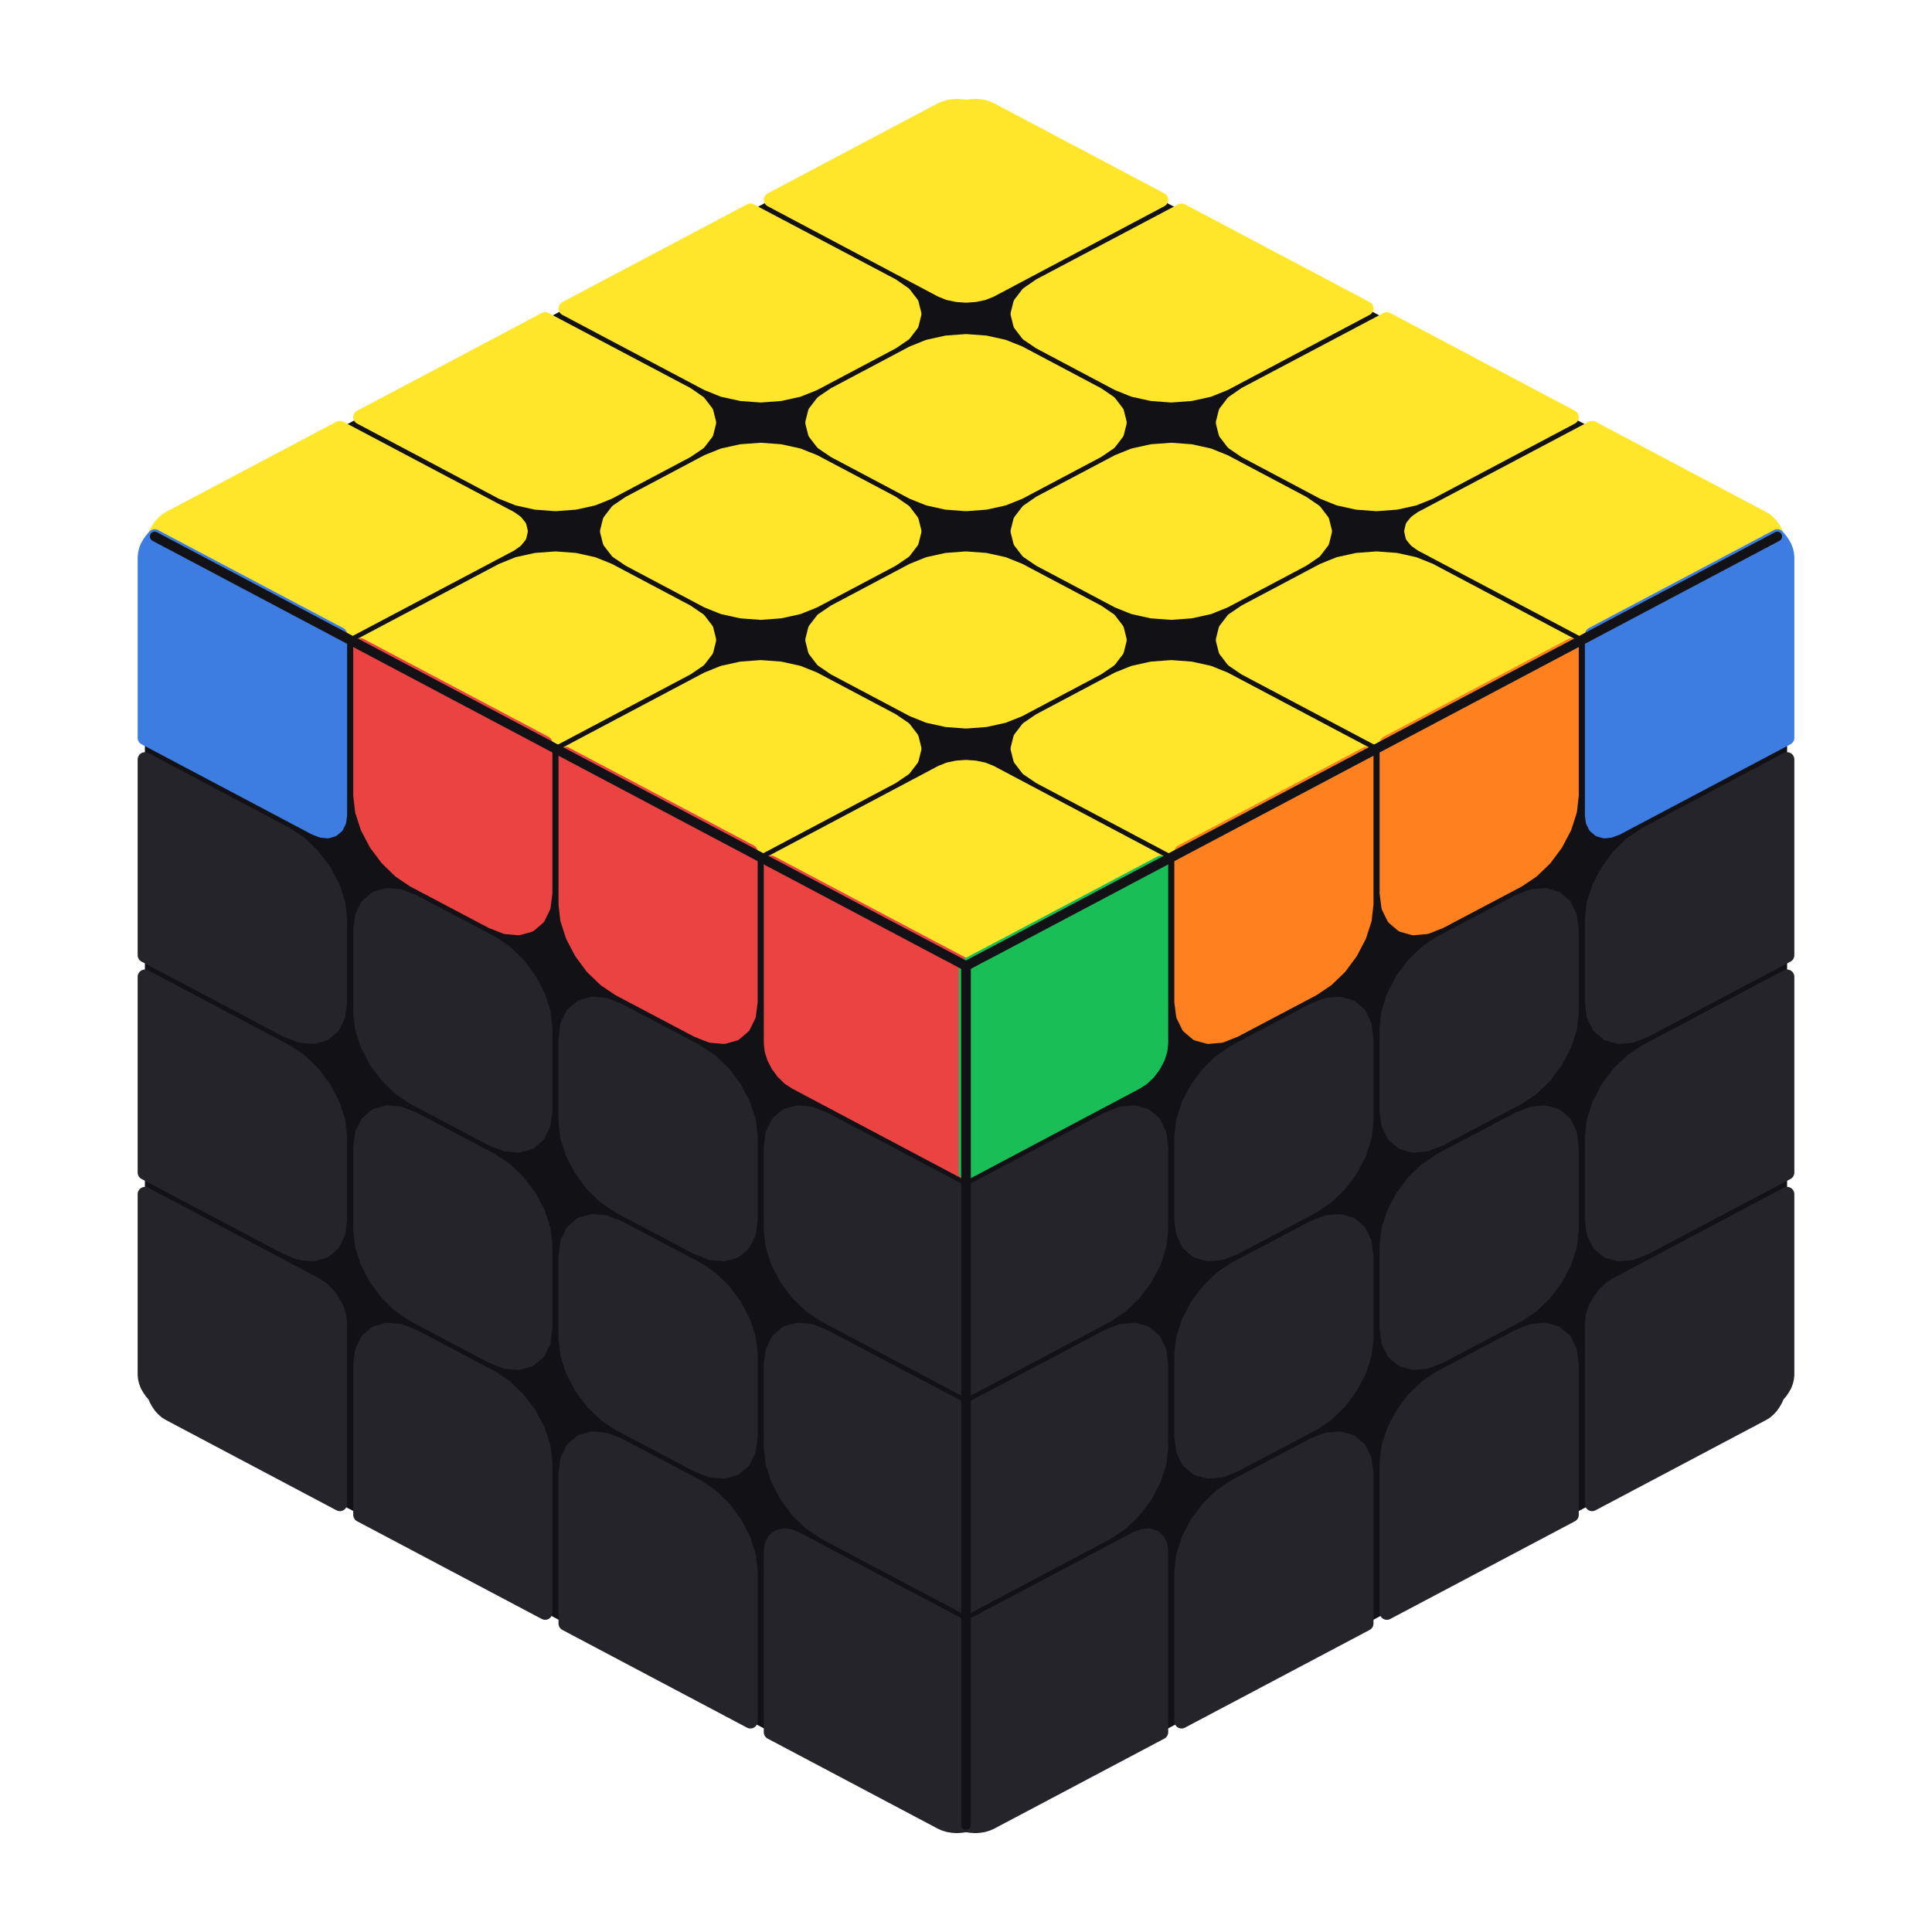
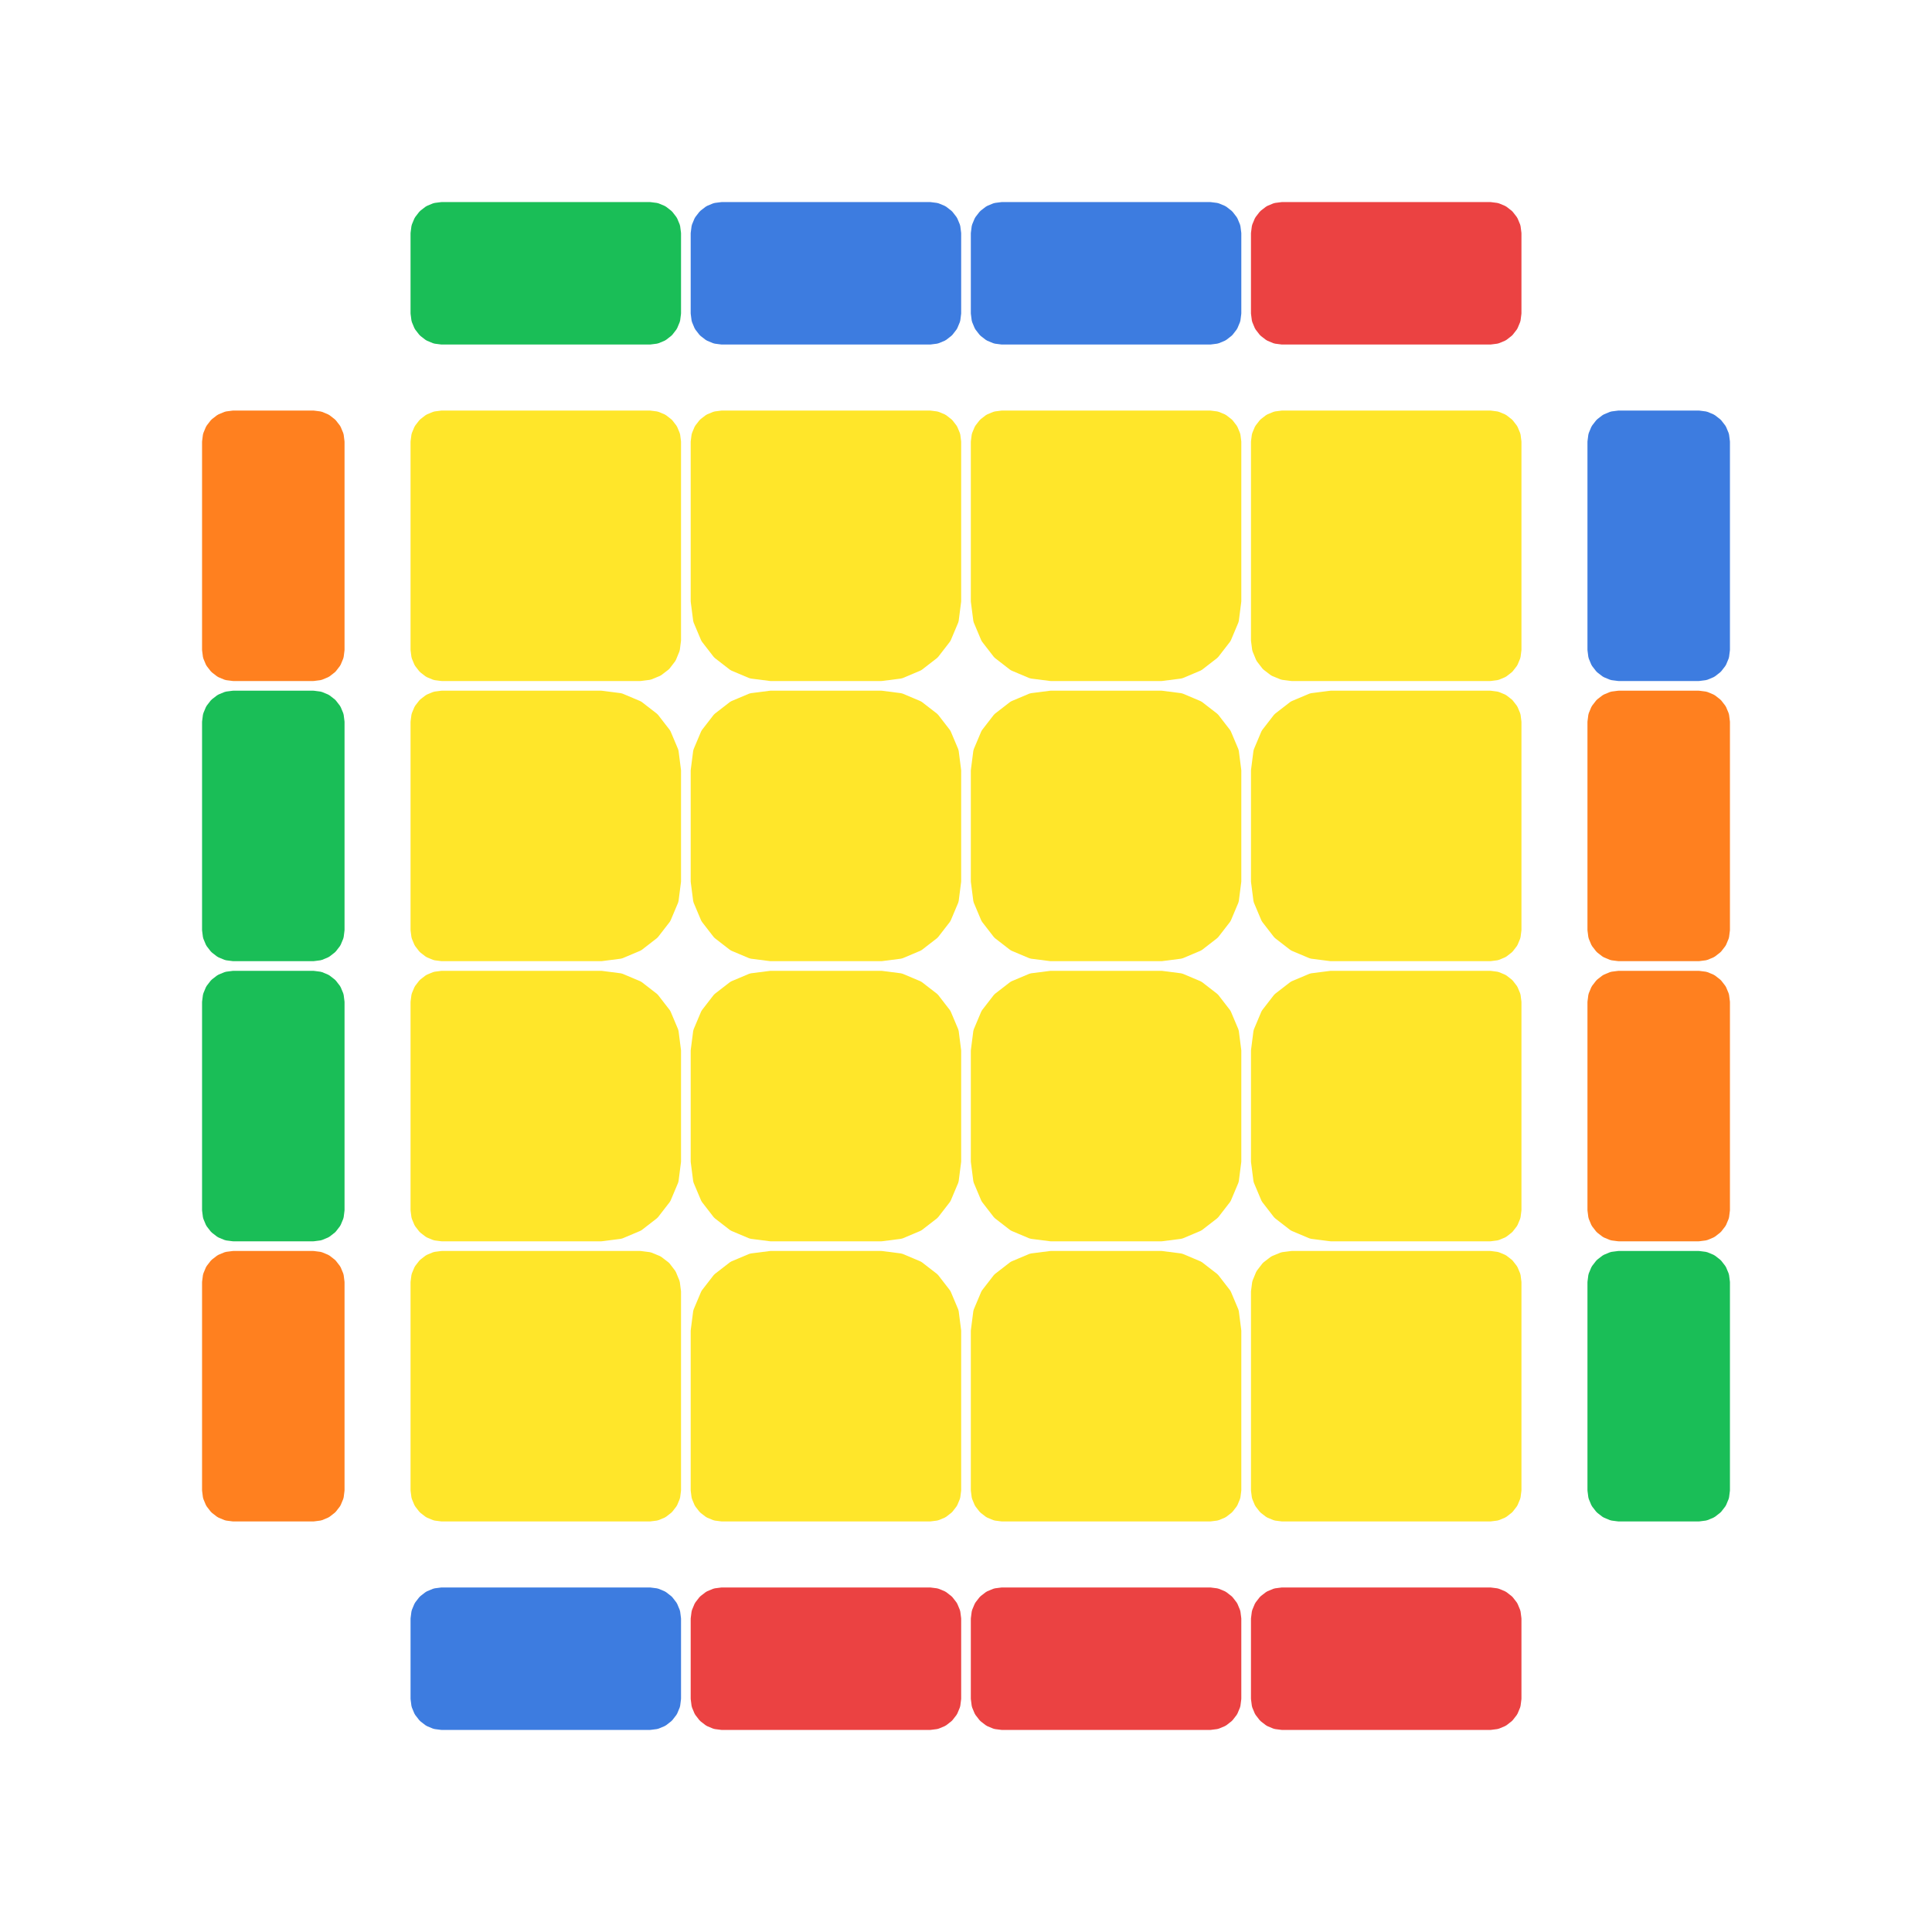
- <svg xmlns="http://www.w3.org/2000/svg" width="300" height="300" viewBox="0 0 120 118" role="img" aria-labelledby="_R_0_" focusable="false">
-   <polygon points="58.47,5.81 58.68,5.72 58.91,5.65 59.16,5.61 59.42,5.59 59.7,5.61 60,5.65 60.3,5.61 60.58,5.59 60.84,5.61 61.09,5.65 61.32,5.72 61.53,5.81 109.47,31.19 109.67,31.31 109.84,31.46 110.01,31.64 110.15,31.84 110.28,32.07 110.39,32.32 110.58,32.54 110.73,32.76 110.85,32.97 110.93,33.19 110.98,33.4 111,33.62 111,84.38 110.98,84.6 110.93,84.81 110.85,85.03 110.73,85.24 110.58,85.46 110.39,85.68 110.28,85.93 110.15,86.16 110.01,86.36 109.84,86.54 109.67,86.69 109.47,86.81 61.53,112.19 61.32,112.28 61.09,112.35 60.84,112.39 60.58,112.41 60.3,112.39 60,112.35 59.7,112.39 59.42,112.41 59.16,112.39 58.91,112.35 58.68,112.28 58.47,112.19 10.53,86.81 10.33,86.69 10.16,86.54 9.99,86.36 9.85,86.16 9.72,85.93 9.61,85.68 9.42,85.46 9.27,85.24 9.15,85.03 9.07,84.81 9.02,84.6 9,84.38 9,33.62 9.02,33.4 9.07,33.19 9.15,32.97 9.27,32.76 9.42,32.54 9.61,32.32 9.72,32.07 9.85,31.84 9.99,31.64 10.16,31.46 10.33,31.31 10.53,31.19" fill="#121216" />
+ <svg xmlns="http://www.w3.org/2000/svg" width="300" height="300" viewBox="0 0 120 120" role="img" aria-labelledby="_R_0_" focusable="false">
  <g stroke-width="0.9" stroke-linejoin="round">
-     <polygon points="58.47,5.81 58.68,5.72 58.91,5.65 59.16,5.61 59.42,5.59 59.7,5.61 60,5.65 60.3,5.61 60.58,5.59 60.84,5.61 61.09,5.65 61.32,5.72 61.53,5.81 72.11,11.41 61.53,17.02 61.08,17.2 60.56,17.31 60,17.35 59.44,17.31 58.92,17.2 58.47,17.02 47.89,11.41" fill="#ffe62a" stroke="#ffe62a" />
-     <polygon points="73.39,12.09 84.86,18.16 76.06,22.82 75.09,23.21 73.96,23.46 72.75,23.55 71.54,23.46 70.41,23.21 69.44,22.82 64.59,20.25 63.84,19.74 63.38,19.14 63.22,18.5 63.38,17.86 63.84,17.26 64.59,16.74" fill="#ffe62a" stroke="#ffe62a" />
-     <polygon points="86.14,18.84 97.61,24.91 88.81,29.57 87.84,29.96 86.71,30.21 85.5,30.3 84.29,30.21 83.16,29.96 82.19,29.57 77.34,27 76.59,26.49 76.13,25.89 75.97,25.25 76.13,24.61 76.59,24.01 77.34,23.49" fill="#ffe62a" stroke="#ffe62a" />
-     <polygon points="98.89,25.59 109.47,31.19 109.67,31.31 109.84,31.46 110.01,31.64 110.15,31.84 110.28,32.07 110.39,32.32 110.28,32.38 110.15,32.45 110.01,32.53 109.84,32.61 109.67,32.71 109.47,32.81 98.89,38.41 88.3,32.81 87.96,32.57 87.74,32.3 87.67,32 87.74,31.7 87.96,31.43 88.3,31.19" fill="#ffe62a" stroke="#ffe62a" />
-     <polygon points="46.61,12.09 55.41,16.74 56.16,17.26 56.62,17.86 56.78,18.5 56.62,19.14 56.16,19.74 55.41,20.25 50.56,22.82 49.59,23.21 48.46,23.46 47.25,23.55 46.04,23.46 44.91,23.21 43.94,22.82 35.14,18.16" fill="#ffe62a" stroke="#ffe62a" />
-     <polygon points="56.69,20.93 57.66,20.54 58.79,20.29 60,20.2 61.21,20.29 62.34,20.54 63.31,20.93 68.16,23.5 68.91,24.01 69.37,24.61 69.53,25.25 69.37,25.89 68.91,26.49 68.16,27 63.31,29.57 62.34,29.96 61.21,30.21 60,30.3 58.79,30.21 57.66,29.96 56.69,29.57 51.84,27 51.09,26.49 50.63,25.89 50.47,25.25 50.63,24.61 51.09,24.01 51.84,23.5" fill="#ffe62a" stroke="#ffe62a" />
-     <polygon points="69.44,27.68 70.41,27.29 71.54,27.04 72.75,26.95 73.96,27.04 75.09,27.29 76.06,27.68 80.91,30.25 81.66,30.76 82.12,31.36 82.28,32 82.12,32.64 81.66,33.24 80.91,33.75 76.06,36.32 75.09,36.71 73.96,36.96 72.75,37.05 71.54,36.96 70.41,36.71 69.44,36.32 64.59,33.75 63.84,33.24 63.38,32.64 63.22,32 63.38,31.36 63.84,30.76 64.59,30.24" fill="#ffe62a" stroke="#ffe62a" />
-     <polygon points="82.19,34.43 83.16,34.04 84.29,33.79 85.5,33.7 86.71,33.79 87.84,34.04 88.81,34.43 97.61,39.09 86.14,45.16 77.34,40.5 76.59,39.99 76.13,39.39 75.97,38.75 76.13,38.11 76.59,37.51 77.34,37" fill="#ffe62a" stroke="#ffe62a" />
-     <polygon points="33.86,18.84 42.66,23.49 43.41,24.01 43.87,24.61 44.03,25.25 43.87,25.89 43.41,26.49 42.66,27 37.81,29.57 36.84,29.96 35.71,30.21 34.5,30.3 33.29,30.21 32.16,29.96 31.18,29.57 22.39,24.91" fill="#ffe62a" stroke="#ffe62a" />
-     <polygon points="43.94,27.68 44.91,27.29 46.04,27.04 47.25,26.95 48.46,27.04 49.59,27.29 50.57,27.68 55.41,30.24 56.16,30.76 56.62,31.36 56.78,32 56.62,32.64 56.16,33.24 55.41,33.75 50.56,36.32 49.59,36.71 48.46,36.96 47.25,37.05 46.04,36.96 44.91,36.71 43.94,36.32 39.09,33.75 38.34,33.24 37.88,32.64 37.72,32 37.88,31.36 38.34,30.76 39.09,30.25" fill="#ffe62a" stroke="#ffe62a" />
-     <polygon points="56.69,34.43 57.66,34.04 58.79,33.79 60,33.7 61.21,33.79 62.34,34.04 63.31,34.43 68.16,37 68.91,37.51 69.37,38.11 69.53,38.75 69.37,39.39 68.91,39.99 68.16,40.5 63.31,43.07 62.34,43.46 61.21,43.71 60,43.8 58.79,43.71 57.66,43.46 56.69,43.07 51.84,40.5 51.09,39.99 50.63,39.39 50.47,38.75 50.63,38.11 51.09,37.51 51.84,37" fill="#ffe62a" stroke="#ffe62a" />
-     <polygon points="69.44,41.18 70.41,40.79 71.54,40.54 72.75,40.45 73.96,40.54 75.09,40.79 76.06,41.18 84.86,45.84 73.39,51.91 64.59,47.25 63.84,46.74 63.38,46.14 63.22,45.5 63.38,44.86 63.84,44.26 64.59,43.75" fill="#ffe62a" stroke="#ffe62a" />
-     <polygon points="21.11,25.59 31.7,31.19 32.04,31.43 32.26,31.7 32.33,32 32.26,32.3 32.04,32.57 31.7,32.81 21.11,38.41 10.53,32.81 10.33,32.71 10.16,32.61 9.99,32.53 9.85,32.45 9.72,32.38 9.61,32.32 9.72,32.07 9.85,31.84 9.99,31.64 10.16,31.46 10.33,31.31 10.53,31.19" fill="#ffe62a" stroke="#ffe62a" />
-     <polygon points="31.19,34.43 32.16,34.04 33.29,33.79 34.5,33.7 35.71,33.79 36.84,34.04 37.81,34.43 42.66,37 43.41,37.51 43.87,38.11 44.03,38.75 43.87,39.39 43.41,39.99 42.66,40.5 33.86,45.16 22.39,39.09" fill="#ffe62a" stroke="#ffe62a" />
-     <polygon points="43.94,41.18 44.91,40.79 46.04,40.54 47.25,40.45 48.46,40.54 49.59,40.79 50.56,41.18 55.41,43.75 56.16,44.26 56.62,44.86 56.78,45.5 56.62,46.14 56.16,46.74 55.41,47.25 46.61,51.91 35.14,45.84" fill="#ffe62a" stroke="#ffe62a" />
-     <polygon points="58.47,46.98 58.92,46.8 59.44,46.69 60,46.65 60.56,46.69 61.08,46.8 61.53,46.98 72.11,52.59 61.53,58.19 61.32,58.3 61.09,58.42 60.84,58.55 60.58,58.69 60.3,58.84 60,59 59.7,58.84 59.42,58.69 59.16,58.55 58.91,58.42 58.68,58.3 58.47,58.19 47.89,52.59" fill="#ffe62a" stroke="#ffe62a" />
-     <polygon points="9,33.62 9.02,33.4 9.07,33.19 9.15,32.97 9.27,32.76 9.42,32.54 9.61,32.32 9.72,32.38 9.85,32.45 9.99,32.53 10.16,32.61 10.33,32.71 10.53,32.81 21.11,38.41 21.11,49.62 21.06,50.01 20.91,50.32 20.66,50.53 20.35,50.62 19.98,50.58 19.58,50.43 9,44.83" fill="#3d7ce0" stroke="#3d7ce0" />
-     <polygon points="22.39,39.09 33.86,45.16 33.86,54.48 33.75,55.33 33.42,56 32.89,56.45 32.21,56.64 31.41,56.57 30.55,56.23 25.7,53.67 24.84,53.09 24.05,52.32 23.36,51.4 22.83,50.39 22.5,49.37 22.39,48.4" fill="#eb4242" stroke="#eb4242" />
-     <polygon points="35.14,45.84 46.61,51.91 46.61,61.23 46.5,62.08 46.17,62.75 45.64,63.2 44.96,63.39 44.16,63.32 43.3,62.98 38.45,60.42 37.59,59.84 36.79,59.07 36.11,58.15 35.58,57.14 35.25,56.12 35.14,55.15" fill="#eb4242" stroke="#eb4242" />
-     <polygon points="47.89,52.59 58.47,58.19 58.68,58.3 58.91,58.42 59.16,58.55 59.42,58.69 59.7,58.84 60,59 60,59.31 60,59.61 60,59.89 60,60.15 60,60.4 60,60.62 60,71.83 49.42,66.22 49.02,65.96 48.65,65.6 48.34,65.18 48.09,64.71 47.94,64.24 47.89,63.79" fill="#eb4242" stroke="#eb4242" />
-     <polygon points="9,46.17 17.8,50.83 18.66,51.41 19.45,52.18 20.14,53.1 20.67,54.11 21,55.13 21.11,56.1 21.11,61.23 21,62.08 20.67,62.75 20.14,63.2 19.45,63.39 18.66,63.32 17.8,62.98 9,58.33" fill="#24242a" stroke="#24242a" />
-     <polygon points="22.39,56.77 22.5,55.92 22.83,55.25 23.36,54.8 24.04,54.61 24.84,54.68 25.7,55.02 30.55,57.58 31.41,58.16 32.2,58.93 32.89,59.85 33.42,60.86 33.75,61.88 33.86,62.85 33.86,67.98 33.75,68.83 33.42,69.5 32.89,69.95 32.21,70.14 31.41,70.07 30.55,69.73 25.7,67.17 24.84,66.59 24.05,65.82 23.36,64.9 22.83,63.89 22.5,62.87 22.39,61.9" fill="#24242a" stroke="#24242a" />
-     <polygon points="35.14,63.52 35.25,62.67 35.58,62 36.11,61.55 36.79,61.36 37.59,61.43 38.45,61.77 43.3,64.33 44.16,64.91 44.96,65.68 45.64,66.6 46.17,67.61 46.5,68.63 46.61,69.6 46.61,74.73 46.5,75.58 46.17,76.25 45.64,76.7 44.96,76.89 44.16,76.82 43.3,76.48 38.45,73.92 37.59,73.34 36.79,72.57 36.11,71.65 35.58,70.64 35.25,69.62 35.14,68.65" fill="#24242a" stroke="#24242a" />
-     <polygon points="47.89,70.27 48,69.42 48.33,68.75 48.86,68.3 49.54,68.11 50.34,68.18 51.2,68.52 60,73.17 60,85.33 51.2,80.67 50.34,80.09 49.54,79.32 48.86,78.4 48.33,77.39 48,76.37 47.89,75.4" fill="#24242a" stroke="#24242a" />
-     <polygon points="9,59.67 17.8,64.33 18.66,64.91 19.45,65.68 20.14,66.6 20.67,67.61 21,68.63 21.11,69.6 21.11,74.73 21,75.58 20.67,76.25 20.14,76.7 19.45,76.89 18.66,76.82 17.8,76.48 9,71.83" fill="#24242a" stroke="#24242a" />
-     <polygon points="22.39,70.27 22.5,69.42 22.83,68.75 23.36,68.3 24.04,68.11 24.84,68.18 25.7,68.52 30.55,71.08 31.41,71.66 32.2,72.43 32.89,73.35 33.42,74.36 33.75,75.38 33.86,76.35 33.86,81.48 33.75,82.33 33.42,83 32.89,83.45 32.21,83.64 31.41,83.57 30.55,83.23 25.7,80.67 24.84,80.09 24.05,79.32 23.36,78.4 22.83,77.39 22.5,76.37 22.39,75.4" fill="#24242a" stroke="#24242a" />
-     <polygon points="35.14,77.02 35.25,76.17 35.58,75.5 36.11,75.05 36.79,74.86 37.59,74.93 38.45,75.27 43.3,77.83 44.16,78.41 44.96,79.18 45.64,80.1 46.17,81.11 46.5,82.13 46.61,83.1 46.61,88.23 46.5,89.08 46.17,89.75 45.64,90.2 44.96,90.39 44.16,90.32 43.3,89.98 38.45,87.42 37.59,86.84 36.79,86.07 36.11,85.15 35.58,84.14 35.25,83.12 35.14,82.15" fill="#24242a" stroke="#24242a" />
-     <polygon points="47.89,83.77 48,82.92 48.33,82.25 48.86,81.8 49.54,81.61 50.34,81.68 51.2,82.02 60,86.67 60,98.83 51.2,94.17 50.34,93.59 49.54,92.82 48.86,91.9 48.33,90.89 48,89.87 47.89,88.9" fill="#24242a" stroke="#24242a" />
-     <polygon points="9,73.17 19.58,78.78 19.98,79.04 20.35,79.4 20.66,79.82 20.91,80.29 21.06,80.76 21.11,81.21 21.11,92.41 10.53,86.81 10.33,86.69 10.16,86.54 9.99,86.36 9.85,86.16 9.72,85.93 9.61,85.68 9.42,85.46 9.27,85.24 9.15,85.03 9.07,84.81 9.02,84.6 9,84.38" fill="#24242a" stroke="#24242a" />
-     <polygon points="22.39,83.77 22.5,82.92 22.83,82.25 23.36,81.8 24.04,81.61 24.84,81.68 25.7,82.02 30.55,84.58 31.41,85.16 32.2,85.93 32.89,86.85 33.42,87.86 33.75,88.88 33.86,89.85 33.86,99.16 22.39,93.09" fill="#24242a" stroke="#24242a" />
-     <polygon points="35.14,90.52 35.25,89.67 35.58,89 36.11,88.55 36.79,88.36 37.59,88.43 38.45,88.77 43.3,91.33 44.16,91.91 44.96,92.68 45.64,93.6 46.17,94.61 46.5,95.63 46.61,96.6 46.61,105.91 35.14,99.84" fill="#24242a" stroke="#24242a" />
-     <polygon points="47.89,95.38 47.94,94.99 48.09,94.68 48.34,94.47 48.65,94.38 49.02,94.42 49.42,94.57 60,100.17 60,111.38 60,111.59 60,111.78 60,111.95 60,112.1 60,112.23 60,112.35 59.7,112.39 59.42,112.41 59.16,112.39 58.91,112.35 58.68,112.28 58.47,112.19 47.89,106.59" fill="#24242a" stroke="#24242a" />
-     <polygon points="60,60.62 60,60.4 60,60.15 60,59.89 60,59.61 60,59.31 60,59 60.3,58.84 60.58,58.69 60.84,58.55 61.09,58.42 61.32,58.3 61.53,58.19 72.11,52.59 72.11,63.79 72.06,64.24 71.91,64.71 71.66,65.18 71.35,65.6 70.98,65.96 70.58,66.22 60,71.83" fill="#1abe57" stroke="#1abe57" />
-     <polygon points="73.39,51.91 84.86,45.84 84.86,55.15 84.75,56.12 84.42,57.14 83.89,58.15 83.21,59.07 82.41,59.84 81.55,60.42 76.7,62.98 75.84,63.32 75.05,63.39 74.36,63.2 73.83,62.75 73.5,62.08 73.39,61.23" fill="#ff801f" stroke="#ff801f" />
-     <polygon points="86.14,45.16 97.61,39.09 97.61,48.4 97.5,49.37 97.17,50.39 96.64,51.4 95.96,52.32 95.16,53.09 94.3,53.67 89.45,56.23 88.59,56.57 87.79,56.64 87.11,56.45 86.58,56 86.25,55.33 86.14,54.48" fill="#ff801f" stroke="#ff801f" />
-     <polygon points="98.89,38.41 109.47,32.81 109.67,32.71 109.84,32.61 110.01,32.53 110.15,32.45 110.28,32.38 110.39,32.32 110.58,32.54 110.73,32.76 110.85,32.97 110.93,33.19 110.98,33.4 111,33.62 111,44.83 100.42,50.43 100.02,50.58 99.65,50.62 99.34,50.53 99.09,50.32 98.94,50.01 98.89,49.62" fill="#3d7ce0" stroke="#3d7ce0" />
-     <polygon points="60,73.17 68.8,68.52 69.66,68.18 70.45,68.11 71.14,68.3 71.67,68.75 72,69.42 72.11,70.27 72.11,75.4 72,76.37 71.67,77.39 71.14,78.4 70.45,79.32 69.66,80.09 68.8,80.67 60,85.33" fill="#24242a" stroke="#24242a" />
-     <polygon points="73.39,69.6 73.5,68.63 73.83,67.61 74.36,66.6 75.05,65.68 75.84,64.91 76.7,64.33 81.55,61.77 82.41,61.43 83.2,61.36 83.89,61.55 84.42,62 84.75,62.67 84.86,63.52 84.86,68.65 84.75,69.62 84.42,70.64 83.89,71.65 83.21,72.57 82.41,73.34 81.55,73.92 76.7,76.48 75.84,76.82 75.05,76.89 74.36,76.7 73.83,76.25 73.5,75.58 73.39,74.73" fill="#24242a" stroke="#24242a" />
-     <polygon points="86.14,62.85 86.25,61.88 86.58,60.86 87.11,59.85 87.79,58.93 88.59,58.16 89.45,57.58 94.3,55.02 95.16,54.68 95.96,54.61 96.64,54.8 97.17,55.25 97.5,55.92 97.61,56.77 97.61,61.9 97.5,62.87 97.17,63.89 96.64,64.9 95.96,65.82 95.16,66.59 94.3,67.17 89.45,69.73 88.59,70.07 87.79,70.14 87.11,69.95 86.58,69.5 86.25,68.83 86.14,67.98" fill="#24242a" stroke="#24242a" />
-     <polygon points="98.89,56.1 99,55.13 99.33,54.11 99.86,53.1 100.54,52.18 101.34,51.41 102.2,50.83 111,46.17 111,58.33 102.2,62.98 101.34,63.32 100.54,63.39 99.86,63.2 99.33,62.75 99,62.08 98.89,61.23" fill="#24242a" stroke="#24242a" />
-     <polygon points="60,86.67 68.8,82.02 69.66,81.68 70.45,81.61 71.14,81.8 71.67,82.25 72,82.92 72.11,83.77 72.11,88.9 72,89.87 71.67,90.89 71.14,91.9 70.45,92.82 69.66,93.59 68.8,94.17 60,98.83" fill="#24242a" stroke="#24242a" />
-     <polygon points="73.39,83.1 73.5,82.13 73.83,81.11 74.36,80.1 75.05,79.18 75.84,78.41 76.7,77.83 81.55,75.27 82.41,74.93 83.2,74.86 83.89,75.05 84.42,75.5 84.75,76.17 84.86,77.02 84.86,82.15 84.75,83.12 84.42,84.14 83.89,85.15 83.21,86.07 82.41,86.84 81.55,87.42 76.7,89.98 75.84,90.32 75.05,90.39 74.36,90.2 73.83,89.75 73.5,89.08 73.39,88.23" fill="#24242a" stroke="#24242a" />
-     <polygon points="86.14,76.35 86.25,75.38 86.58,74.36 87.11,73.35 87.79,72.43 88.59,71.66 89.45,71.08 94.3,68.52 95.16,68.18 95.96,68.11 96.64,68.3 97.17,68.75 97.5,69.42 97.61,70.27 97.61,75.4 97.5,76.37 97.17,77.39 96.64,78.4 95.96,79.32 95.16,80.09 94.3,80.67 89.45,83.23 88.59,83.57 87.79,83.64 87.11,83.45 86.58,83 86.25,82.33 86.14,81.48" fill="#24242a" stroke="#24242a" />
-     <polygon points="98.89,69.6 99,68.63 99.33,67.61 99.86,66.6 100.54,65.68 101.34,64.91 102.2,64.33 111,59.67 111,71.83 102.2,76.48 101.34,76.82 100.54,76.89 99.86,76.7 99.33,76.25 99,75.58 98.89,74.73" fill="#24242a" stroke="#24242a" />
-     <polygon points="60,100.17 70.58,94.57 70.98,94.42 71.35,94.38 71.66,94.47 71.91,94.68 72.06,94.99 72.11,95.38 72.11,106.59 61.53,112.19 61.32,112.28 61.09,112.35 60.84,112.39 60.58,112.41 60.3,112.39 60,112.35 60,112.23 60,112.1 60,111.95 60,111.78 60,111.59 60,111.38" fill="#24242a" stroke="#24242a" />
-     <polygon points="73.39,96.6 73.5,95.63 73.83,94.61 74.36,93.6 75.05,92.68 75.84,91.91 76.7,91.33 81.55,88.77 82.41,88.43 83.2,88.36 83.89,88.55 84.42,89 84.75,89.67 84.86,90.52 84.86,99.84 73.39,105.91" fill="#24242a" stroke="#24242a" />
-     <polygon points="86.14,89.85 86.25,88.88 86.58,87.86 87.11,86.85 87.79,85.93 88.59,85.16 89.45,84.58 94.3,82.02 95.16,81.68 95.96,81.61 96.64,81.8 97.17,82.25 97.5,82.92 97.61,83.77 97.61,93.09 86.14,99.16" fill="#24242a" stroke="#24242a" />
-     <polygon points="98.89,81.21 98.94,80.76 99.09,80.29 99.34,79.82 99.65,79.4 100.02,79.04 100.42,78.78 111,73.17 111,84.38 110.98,84.6 110.93,84.81 110.85,85.03 110.73,85.24 110.58,85.46 110.39,85.68 110.28,85.93 110.15,86.16 110.01,86.36 109.84,86.54 109.67,86.69 109.47,86.81 98.89,92.41" fill="#24242a" stroke="#24242a" />
-   </g>
-   <g fill="none" stroke="#121216" stroke-width="0.6" stroke-linecap="round" stroke-linejoin="round">
-     <polyline points="60,59 59.7,58.84 59.42,58.69 59.16,58.55 58.91,58.42 58.68,58.3 58.47,58.19 10.53,32.81 10.33,32.71 10.16,32.61 9.99,32.53 9.85,32.45 9.72,32.38 9.61,32.32" />
-     <polyline points="60,59 60.3,58.84 60.58,58.69 60.84,58.55 61.09,58.42 61.32,58.3 61.53,58.19 109.47,32.81 109.67,32.71 109.84,32.61 110.01,32.53 110.15,32.45 110.28,32.38 110.39,32.32" />
-     <polyline points="60,59 60,59.31 60,59.61 60,59.89 60,60.15 60,60.4 60,60.62 60,111.38 60,111.59 60,111.78 60,111.95 60,112.1 60,112.23 60,112.35" />
+     <polygon points="25.95,27.45 26,27.06 26.15,26.7 26.39,26.39 26.7,26.15 27.06,26 27.45,25.95 40.35,25.95 40.74,26 41.1,26.15 41.41,26.39 41.65,26.7 41.8,27.06 41.85,27.45 41.85,39.76 41.78,40.3 41.57,40.81 41.24,41.24 40.81,41.57 40.3,41.78 39.76,41.85 27.45,41.85 27.06,41.8 26.7,41.65 26.39,41.41 26.15,41.1 26,40.74 25.95,40.35" fill="#ffe62a" stroke="#ffe62a" />
+     <polygon points="43.35,27.45 43.4,27.06 43.55,26.7 43.79,26.39 44.1,26.15 44.46,26 44.85,25.95 57.75,25.95 58.14,26 58.5,26.15 58.81,26.39 59.05,26.7 59.2,27.06 59.25,27.45 59.25,37.33 59.1,38.5 58.64,39.59 57.92,40.52 56.99,41.24 55.9,41.7 54.73,41.85 47.87,41.85 46.7,41.7 45.61,41.24 44.68,40.52 43.96,39.59 43.5,38.5 43.35,37.33" fill="#ffe62a" stroke="#ffe62a" />
+     <polygon points="60.75,27.45 60.8,27.06 60.95,26.7 61.19,26.39 61.5,26.15 61.86,26 62.25,25.95 75.15,25.95 75.54,26 75.9,26.15 76.21,26.39 76.45,26.7 76.6,27.06 76.65,27.45 76.65,37.33 76.5,38.5 76.04,39.59 75.32,40.52 74.39,41.24 73.3,41.7 72.13,41.85 65.27,41.85 64.1,41.7 63.01,41.24 62.08,40.52 61.36,39.59 60.9,38.5 60.75,37.33" fill="#ffe62a" stroke="#ffe62a" />
+     <polygon points="78.15,27.45 78.2,27.06 78.35,26.7 78.59,26.39 78.9,26.15 79.26,26 79.65,25.95 92.55,25.95 92.94,26 93.3,26.15 93.61,26.39 93.85,26.7 94,27.06 94.05,27.45 94.05,40.35 94,40.74 93.85,41.1 93.61,41.41 93.3,41.65 92.94,41.8 92.55,41.85 80.24,41.85 79.7,41.78 79.19,41.57 78.76,41.24 78.43,40.81 78.22,40.3 78.15,39.76" fill="#ffe62a" stroke="#ffe62a" />
+     <polygon points="25.95,44.85 26,44.46 26.15,44.1 26.39,43.79 26.7,43.55 27.06,43.4 27.45,43.35 37.33,43.35 38.5,43.5 39.59,43.96 40.52,44.68 41.24,45.61 41.7,46.7 41.85,47.87 41.85,54.73 41.7,55.9 41.24,56.99 40.52,57.92 39.59,58.64 38.5,59.1 37.33,59.25 27.45,59.25 27.06,59.2 26.7,59.05 26.39,58.81 26.15,58.5 26,58.14 25.95,57.75" fill="#ffe62a" stroke="#ffe62a" />
+     <polygon points="43.35,47.87 43.5,46.7 43.96,45.61 44.68,44.68 45.61,43.96 46.7,43.5 47.87,43.35 54.73,43.35 55.9,43.5 56.99,43.96 57.92,44.68 58.64,45.61 59.1,46.7 59.25,47.87 59.25,54.73 59.1,55.9 58.64,56.99 57.92,57.92 56.99,58.64 55.9,59.1 54.73,59.25 47.87,59.25 46.7,59.1 45.61,58.64 44.68,57.92 43.96,56.99 43.5,55.9 43.35,54.73" fill="#ffe62a" stroke="#ffe62a" />
+     <polygon points="60.75,47.87 60.9,46.7 61.36,45.61 62.08,44.68 63.01,43.96 64.1,43.5 65.27,43.35 72.13,43.35 73.3,43.5 74.39,43.96 75.32,44.68 76.04,45.61 76.5,46.7 76.65,47.87 76.65,54.73 76.5,55.9 76.04,56.99 75.32,57.92 74.39,58.64 73.3,59.1 72.13,59.25 65.27,59.25 64.1,59.1 63.01,58.64 62.08,57.92 61.36,56.99 60.9,55.9 60.75,54.73" fill="#ffe62a" stroke="#ffe62a" />
+     <polygon points="78.15,47.87 78.3,46.7 78.76,45.61 79.48,44.68 80.41,43.96 81.5,43.5 82.67,43.35 92.55,43.35 92.94,43.4 93.3,43.55 93.61,43.79 93.85,44.1 94,44.46 94.05,44.85 94.05,57.75 94,58.14 93.85,58.5 93.61,58.81 93.3,59.05 92.94,59.2 92.55,59.25 82.67,59.25 81.5,59.1 80.41,58.64 79.48,57.92 78.76,56.99 78.3,55.9 78.15,54.73" fill="#ffe62a" stroke="#ffe62a" />
+     <polygon points="25.95,62.25 26,61.86 26.15,61.5 26.39,61.19 26.7,60.95 27.06,60.8 27.45,60.75 37.33,60.75 38.5,60.9 39.59,61.36 40.52,62.08 41.24,63.01 41.7,64.1 41.85,65.27 41.85,72.13 41.7,73.3 41.24,74.39 40.52,75.32 39.59,76.04 38.5,76.5 37.33,76.65 27.45,76.65 27.06,76.6 26.7,76.45 26.39,76.21 26.15,75.9 26,75.54 25.95,75.15" fill="#ffe62a" stroke="#ffe62a" />
+     <polygon points="43.35,65.27 43.5,64.1 43.96,63.01 44.68,62.08 45.61,61.36 46.7,60.9 47.87,60.75 54.73,60.75 55.9,60.9 56.99,61.36 57.92,62.08 58.64,63.01 59.1,64.1 59.25,65.27 59.25,72.13 59.1,73.3 58.64,74.39 57.92,75.32 56.99,76.04 55.9,76.5 54.73,76.65 47.87,76.65 46.7,76.5 45.61,76.04 44.68,75.32 43.96,74.39 43.5,73.3 43.35,72.13" fill="#ffe62a" stroke="#ffe62a" />
+     <polygon points="60.75,65.27 60.9,64.1 61.36,63.01 62.08,62.08 63.01,61.36 64.1,60.9 65.27,60.75 72.13,60.75 73.3,60.9 74.39,61.36 75.32,62.08 76.04,63.01 76.5,64.1 76.65,65.27 76.65,72.13 76.5,73.3 76.04,74.39 75.32,75.32 74.39,76.04 73.3,76.5 72.13,76.65 65.27,76.65 64.1,76.5 63.01,76.04 62.08,75.32 61.36,74.39 60.9,73.3 60.75,72.13" fill="#ffe62a" stroke="#ffe62a" />
+     <polygon points="78.15,65.27 78.3,64.1 78.76,63.01 79.48,62.08 80.41,61.36 81.5,60.9 82.67,60.75 92.55,60.75 92.94,60.8 93.3,60.95 93.61,61.19 93.85,61.5 94,61.86 94.05,62.25 94.05,75.15 94,75.54 93.85,75.9 93.61,76.21 93.3,76.45 92.94,76.6 92.55,76.65 82.67,76.65 81.5,76.5 80.41,76.04 79.48,75.32 78.76,74.39 78.3,73.3 78.15,72.13" fill="#ffe62a" stroke="#ffe62a" />
+     <polygon points="25.95,79.65 26,79.26 26.15,78.9 26.39,78.59 26.7,78.35 27.06,78.2 27.45,78.15 39.76,78.15 40.3,78.22 40.81,78.43 41.24,78.76 41.57,79.19 41.78,79.7 41.85,80.24 41.85,92.55 41.8,92.94 41.65,93.3 41.41,93.61 41.1,93.85 40.74,94 40.35,94.05 27.45,94.05 27.06,94 26.7,93.85 26.39,93.61 26.15,93.3 26,92.94 25.95,92.55" fill="#ffe62a" stroke="#ffe62a" />
+     <polygon points="43.35,82.67 43.5,81.5 43.96,80.41 44.68,79.48 45.61,78.76 46.7,78.3 47.87,78.15 54.73,78.15 55.9,78.3 56.99,78.76 57.92,79.48 58.64,80.41 59.1,81.5 59.25,82.67 59.25,92.55 59.2,92.94 59.05,93.3 58.81,93.61 58.5,93.85 58.14,94 57.75,94.05 44.85,94.05 44.46,94 44.1,93.85 43.79,93.61 43.55,93.3 43.4,92.94 43.35,92.55" fill="#ffe62a" stroke="#ffe62a" />
+     <polygon points="60.75,82.67 60.9,81.5 61.36,80.41 62.08,79.48 63.01,78.76 64.1,78.3 65.27,78.15 72.13,78.15 73.3,78.3 74.39,78.76 75.32,79.48 76.04,80.41 76.5,81.5 76.65,82.67 76.65,92.55 76.6,92.94 76.45,93.3 76.21,93.61 75.9,93.85 75.54,94 75.15,94.05 62.25,94.05 61.86,94 61.5,93.85 61.19,93.61 60.95,93.3 60.8,92.94 60.75,92.55" fill="#ffe62a" stroke="#ffe62a" />
+     <polygon points="78.15,80.24 78.22,79.7 78.43,79.19 78.76,78.76 79.19,78.43 79.7,78.22 80.24,78.15 92.55,78.15 92.94,78.2 93.3,78.35 93.61,78.59 93.85,78.9 94,79.26 94.05,79.65 94.05,92.55 94,92.94 93.85,93.3 93.61,93.61 93.3,93.85 92.94,94 92.55,94.05 79.65,94.05 79.26,94 78.9,93.85 78.59,93.61 78.35,93.3 78.2,92.94 78.15,92.55" fill="#ffe62a" stroke="#ffe62a" />
+     <polygon points="25.95,14.5 26,14.11 26.15,13.75 26.39,13.44 26.7,13.2 27.06,13.05 27.45,13 40.35,13 40.74,13.05 41.1,13.2 41.41,13.44 41.65,13.75 41.8,14.11 41.85,14.5 41.85,19.45 41.8,19.84 41.65,20.2 41.41,20.51 41.1,20.75 40.74,20.9 40.35,20.95 27.45,20.95 27.06,20.9 26.7,20.75 26.39,20.51 26.15,20.2 26,19.84 25.95,19.45" fill="#1abe57" stroke="#1abe57" />
+     <polygon points="99.05,27.45 99.1,27.06 99.25,26.7 99.49,26.39 99.8,26.15 100.16,26 100.55,25.95 105.5,25.95 105.89,26 106.25,26.15 106.56,26.39 106.8,26.7 106.95,27.06 107,27.45 107,40.35 106.95,40.74 106.8,41.1 106.56,41.41 106.25,41.65 105.89,41.8 105.5,41.85 100.55,41.85 100.16,41.8 99.8,41.65 99.49,41.41 99.25,41.1 99.1,40.74 99.05,40.35" fill="#3d7ce0" stroke="#3d7ce0" />
+     <polygon points="25.95,100.55 26,100.16 26.15,99.8 26.39,99.49 26.7,99.25 27.06,99.1 27.45,99.05 40.35,99.05 40.74,99.1 41.1,99.25 41.41,99.49 41.65,99.8 41.8,100.16 41.85,100.55 41.85,105.5 41.8,105.89 41.65,106.25 41.41,106.56 41.1,106.8 40.74,106.95 40.35,107 27.45,107 27.06,106.95 26.7,106.8 26.39,106.56 26.15,106.25 26,105.89 25.95,105.5" fill="#3d7ce0" stroke="#3d7ce0" />
+     <polygon points="13,27.45 13.05,27.06 13.2,26.7 13.44,26.39 13.75,26.15 14.11,26 14.5,25.95 19.45,25.95 19.84,26 20.2,26.15 20.51,26.39 20.75,26.7 20.9,27.06 20.95,27.45 20.95,40.35 20.9,40.74 20.75,41.1 20.51,41.41 20.2,41.65 19.84,41.8 19.45,41.85 14.5,41.85 14.11,41.8 13.75,41.65 13.44,41.41 13.2,41.1 13.05,40.74 13,40.35" fill="#ff801f" stroke="#ff801f" />
+     <polygon points="43.35,14.5 43.4,14.11 43.55,13.75 43.79,13.44 44.1,13.2 44.46,13.05 44.85,13 57.75,13 58.14,13.05 58.5,13.2 58.81,13.44 59.05,13.75 59.2,14.11 59.25,14.5 59.25,19.45 59.2,19.84 59.05,20.2 58.81,20.51 58.5,20.75 58.14,20.9 57.75,20.95 44.85,20.95 44.46,20.9 44.1,20.75 43.79,20.51 43.55,20.2 43.4,19.84 43.35,19.45" fill="#3d7ce0" stroke="#3d7ce0" />
+     <polygon points="99.05,44.85 99.1,44.46 99.25,44.1 99.49,43.79 99.8,43.55 100.16,43.4 100.55,43.35 105.5,43.35 105.89,43.4 106.25,43.55 106.56,43.79 106.8,44.1 106.95,44.46 107,44.85 107,57.75 106.95,58.14 106.8,58.5 106.56,58.81 106.25,59.05 105.89,59.2 105.5,59.25 100.55,59.25 100.16,59.2 99.8,59.05 99.49,58.81 99.25,58.5 99.1,58.14 99.05,57.75" fill="#ff801f" stroke="#ff801f" />
+     <polygon points="43.35,100.55 43.4,100.16 43.55,99.8 43.79,99.49 44.1,99.25 44.46,99.1 44.85,99.05 57.75,99.05 58.14,99.1 58.5,99.25 58.81,99.49 59.05,99.8 59.2,100.16 59.25,100.55 59.25,105.5 59.2,105.89 59.05,106.25 58.81,106.56 58.5,106.8 58.14,106.95 57.75,107 44.85,107 44.46,106.95 44.1,106.8 43.79,106.56 43.55,106.25 43.4,105.89 43.35,105.5" fill="#eb4242" stroke="#eb4242" />
+     <polygon points="13,44.85 13.05,44.46 13.2,44.1 13.44,43.79 13.75,43.55 14.11,43.4 14.5,43.35 19.45,43.35 19.84,43.4 20.2,43.55 20.51,43.79 20.75,44.1 20.9,44.46 20.95,44.85 20.95,57.75 20.9,58.14 20.75,58.5 20.51,58.81 20.2,59.05 19.84,59.2 19.45,59.25 14.5,59.25 14.11,59.2 13.75,59.05 13.44,58.81 13.2,58.5 13.05,58.14 13,57.75" fill="#1abe57" stroke="#1abe57" />
+     <polygon points="60.75,14.5 60.8,14.11 60.95,13.75 61.19,13.44 61.5,13.2 61.86,13.05 62.25,13 75.15,13 75.54,13.05 75.9,13.2 76.21,13.44 76.45,13.75 76.6,14.11 76.65,14.5 76.65,19.45 76.6,19.84 76.45,20.2 76.21,20.51 75.9,20.75 75.54,20.9 75.15,20.95 62.25,20.95 61.86,20.9 61.5,20.75 61.19,20.51 60.95,20.2 60.8,19.84 60.75,19.45" fill="#3d7ce0" stroke="#3d7ce0" />
+     <polygon points="99.05,62.25 99.1,61.86 99.25,61.5 99.49,61.19 99.8,60.95 100.16,60.8 100.55,60.75 105.5,60.75 105.89,60.8 106.25,60.95 106.56,61.19 106.8,61.5 106.95,61.86 107,62.25 107,75.15 106.95,75.54 106.8,75.9 106.56,76.21 106.25,76.45 105.89,76.6 105.5,76.65 100.55,76.65 100.16,76.6 99.8,76.45 99.49,76.21 99.25,75.9 99.1,75.54 99.05,75.15" fill="#ff801f" stroke="#ff801f" />
+     <polygon points="60.75,100.55 60.8,100.16 60.95,99.8 61.19,99.49 61.5,99.25 61.86,99.1 62.25,99.05 75.15,99.05 75.54,99.1 75.9,99.25 76.21,99.49 76.45,99.8 76.6,100.16 76.65,100.55 76.65,105.5 76.6,105.89 76.45,106.25 76.21,106.56 75.9,106.8 75.54,106.95 75.15,107 62.25,107 61.86,106.95 61.5,106.8 61.19,106.56 60.95,106.25 60.8,105.89 60.75,105.5" fill="#eb4242" stroke="#eb4242" />
+     <polygon points="13,62.25 13.05,61.86 13.2,61.5 13.44,61.19 13.75,60.95 14.11,60.8 14.5,60.75 19.45,60.75 19.84,60.8 20.2,60.95 20.51,61.19 20.75,61.5 20.9,61.86 20.95,62.25 20.95,75.15 20.9,75.54 20.75,75.9 20.51,76.21 20.2,76.45 19.84,76.6 19.45,76.65 14.5,76.65 14.11,76.6 13.75,76.45 13.44,76.21 13.2,75.9 13.05,75.54 13,75.15" fill="#1abe57" stroke="#1abe57" />
+     <polygon points="78.15,14.5 78.2,14.11 78.35,13.75 78.59,13.44 78.9,13.2 79.26,13.05 79.65,13 92.55,13 92.94,13.05 93.3,13.2 93.61,13.44 93.85,13.75 94,14.11 94.05,14.5 94.05,19.45 94,19.84 93.85,20.2 93.61,20.51 93.3,20.75 92.94,20.9 92.55,20.95 79.65,20.95 79.26,20.9 78.9,20.75 78.59,20.51 78.35,20.2 78.2,19.84 78.15,19.45" fill="#eb4242" stroke="#eb4242" />
+     <polygon points="99.05,79.65 99.1,79.26 99.25,78.9 99.49,78.59 99.8,78.35 100.16,78.2 100.55,78.15 105.5,78.15 105.89,78.2 106.25,78.35 106.56,78.59 106.8,78.9 106.95,79.26 107,79.65 107,92.55 106.95,92.94 106.8,93.3 106.56,93.61 106.25,93.85 105.89,94 105.5,94.05 100.55,94.05 100.16,94 99.8,93.85 99.49,93.61 99.25,93.3 99.1,92.94 99.05,92.55" fill="#1abe57" stroke="#1abe57" />
+     <polygon points="78.15,100.55 78.2,100.16 78.35,99.8 78.59,99.49 78.9,99.25 79.26,99.1 79.65,99.05 92.55,99.05 92.94,99.1 93.3,99.25 93.61,99.49 93.85,99.8 94,100.16 94.05,100.55 94.05,105.5 94,105.89 93.85,106.25 93.61,106.56 93.3,106.8 92.94,106.95 92.55,107 79.65,107 79.26,106.95 78.9,106.8 78.59,106.56 78.35,106.25 78.2,105.89 78.15,105.5" fill="#eb4242" stroke="#eb4242" />
+     <polygon points="13,79.65 13.05,79.26 13.2,78.9 13.44,78.59 13.75,78.35 14.11,78.2 14.5,78.15 19.45,78.15 19.84,78.2 20.2,78.35 20.51,78.59 20.75,78.9 20.9,79.26 20.95,79.65 20.95,92.55 20.9,92.94 20.75,93.3 20.51,93.61 20.2,93.85 19.84,94 19.45,94.05 14.5,94.05 14.11,94 13.75,93.85 13.44,93.61 13.2,93.3 13.05,92.94 13,92.55" fill="#ff801f" stroke="#ff801f" />
  </g>
</svg>
